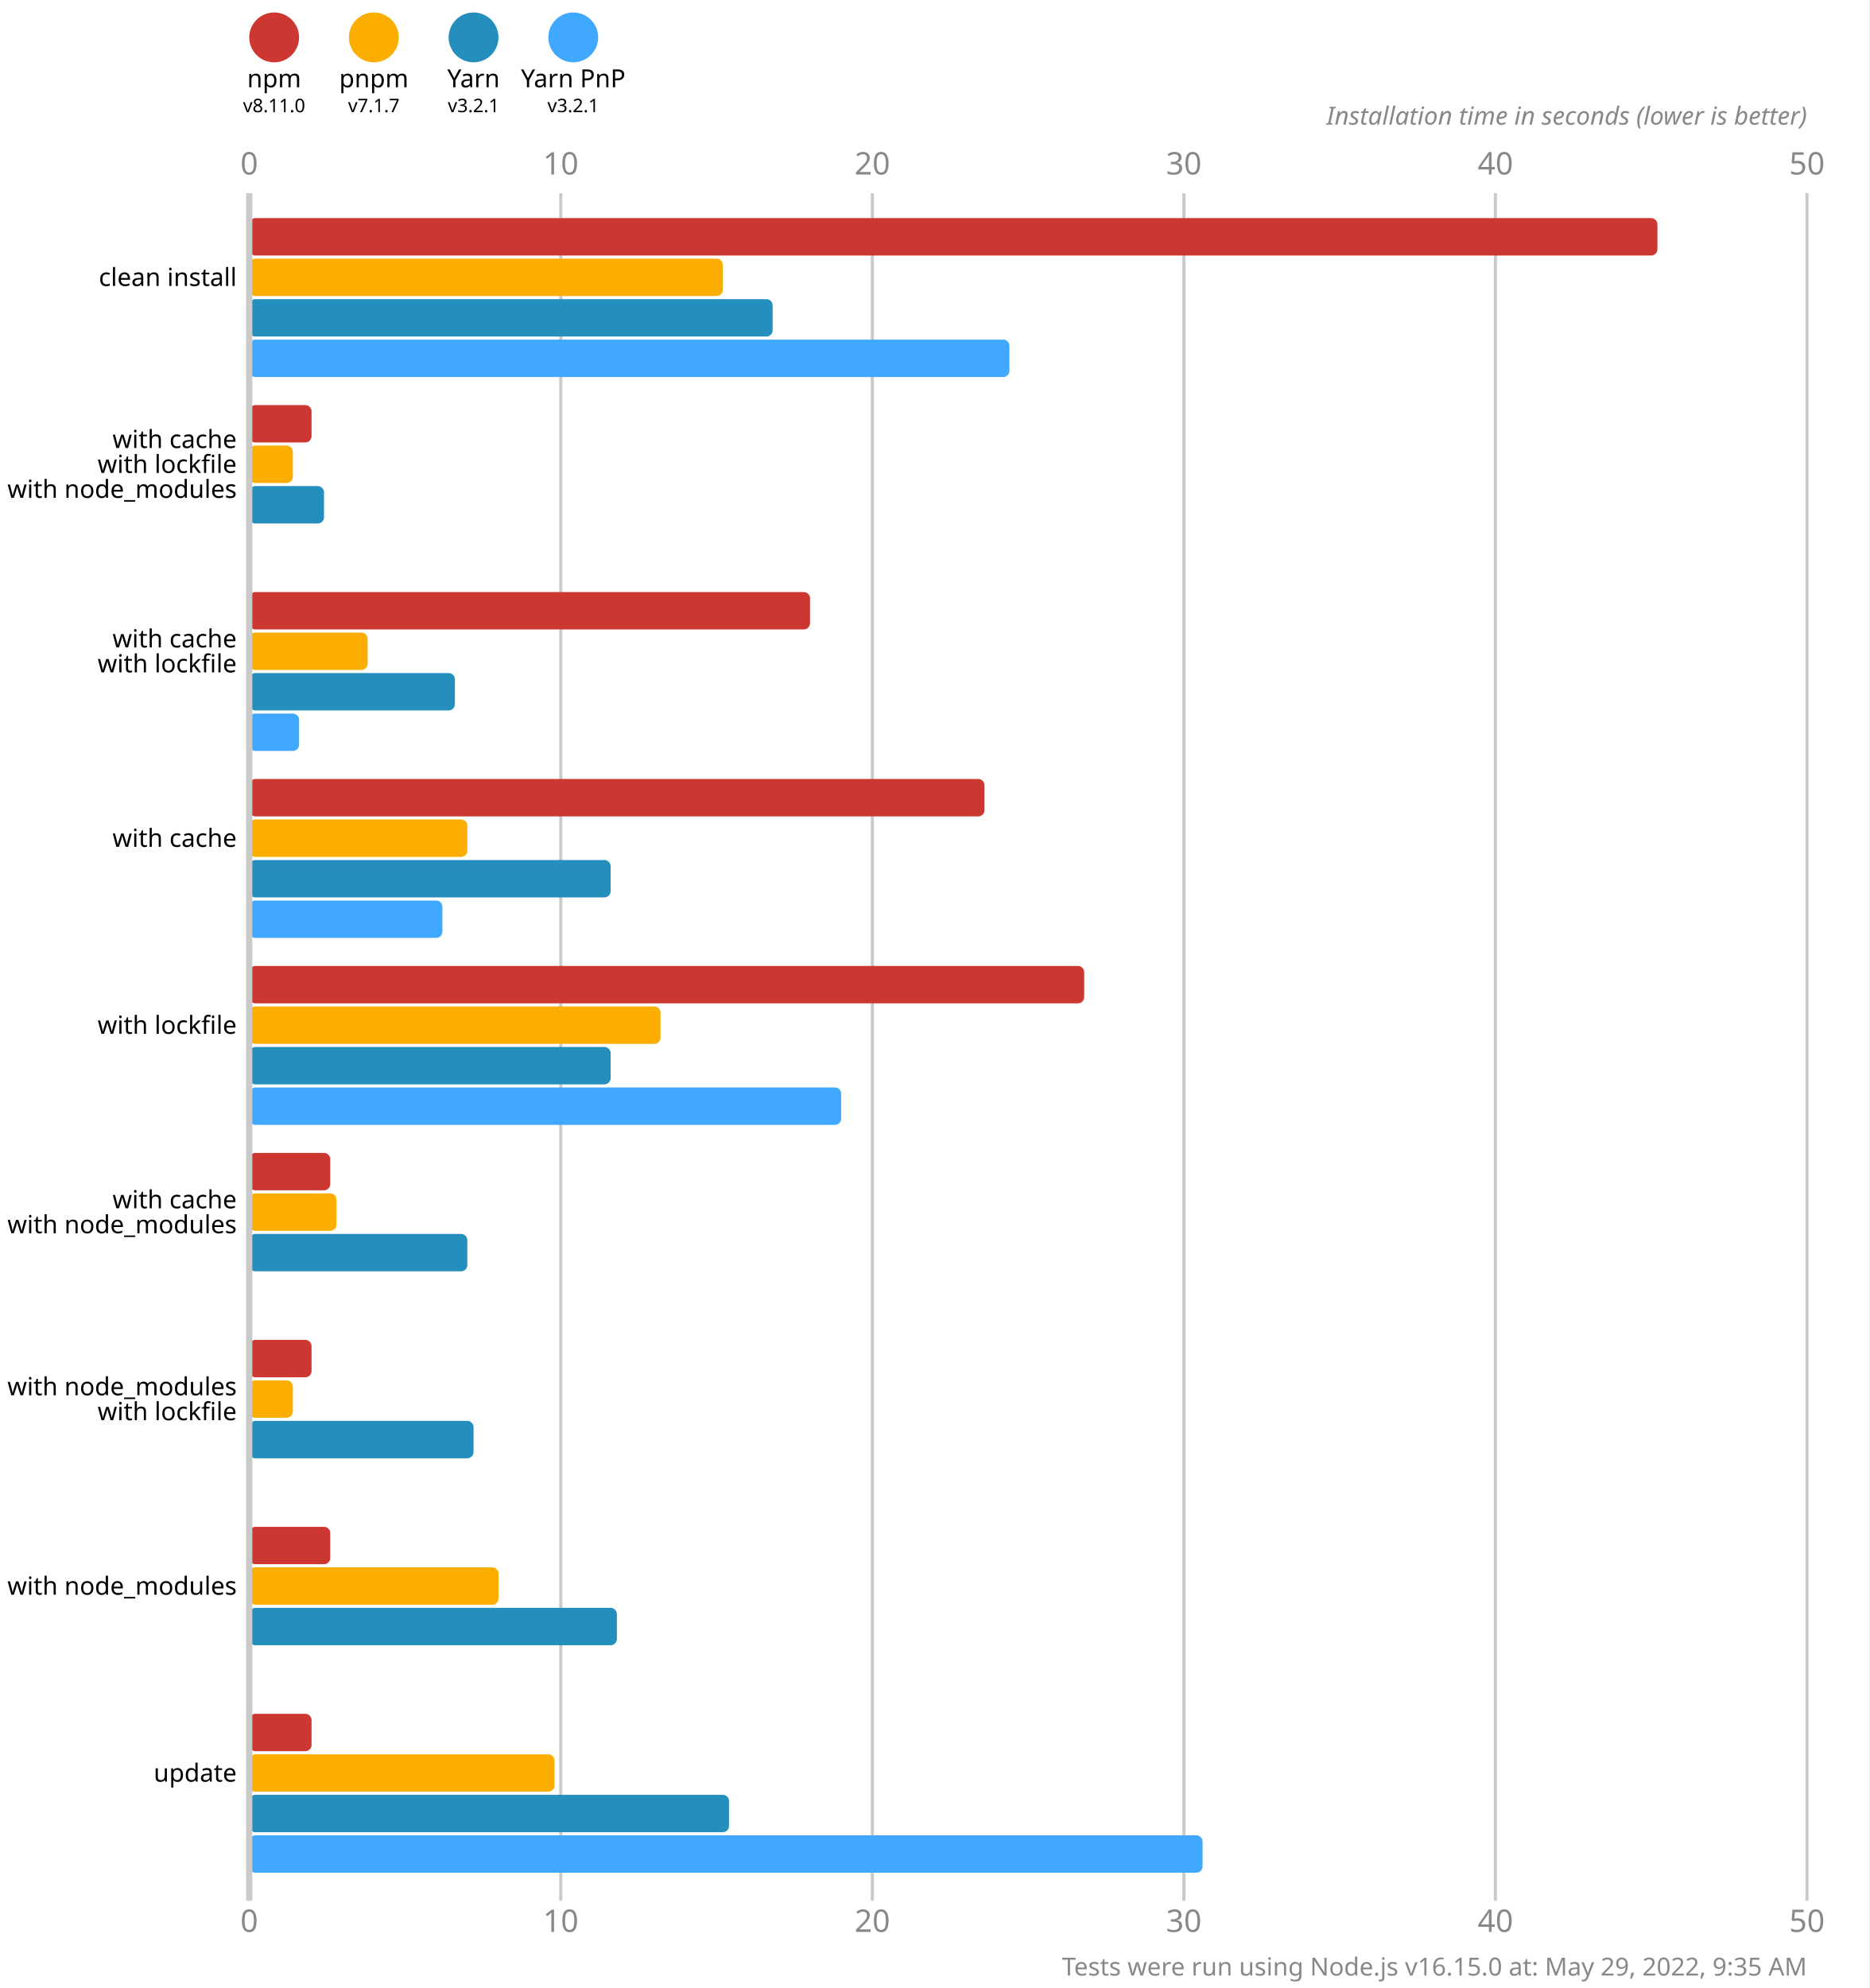
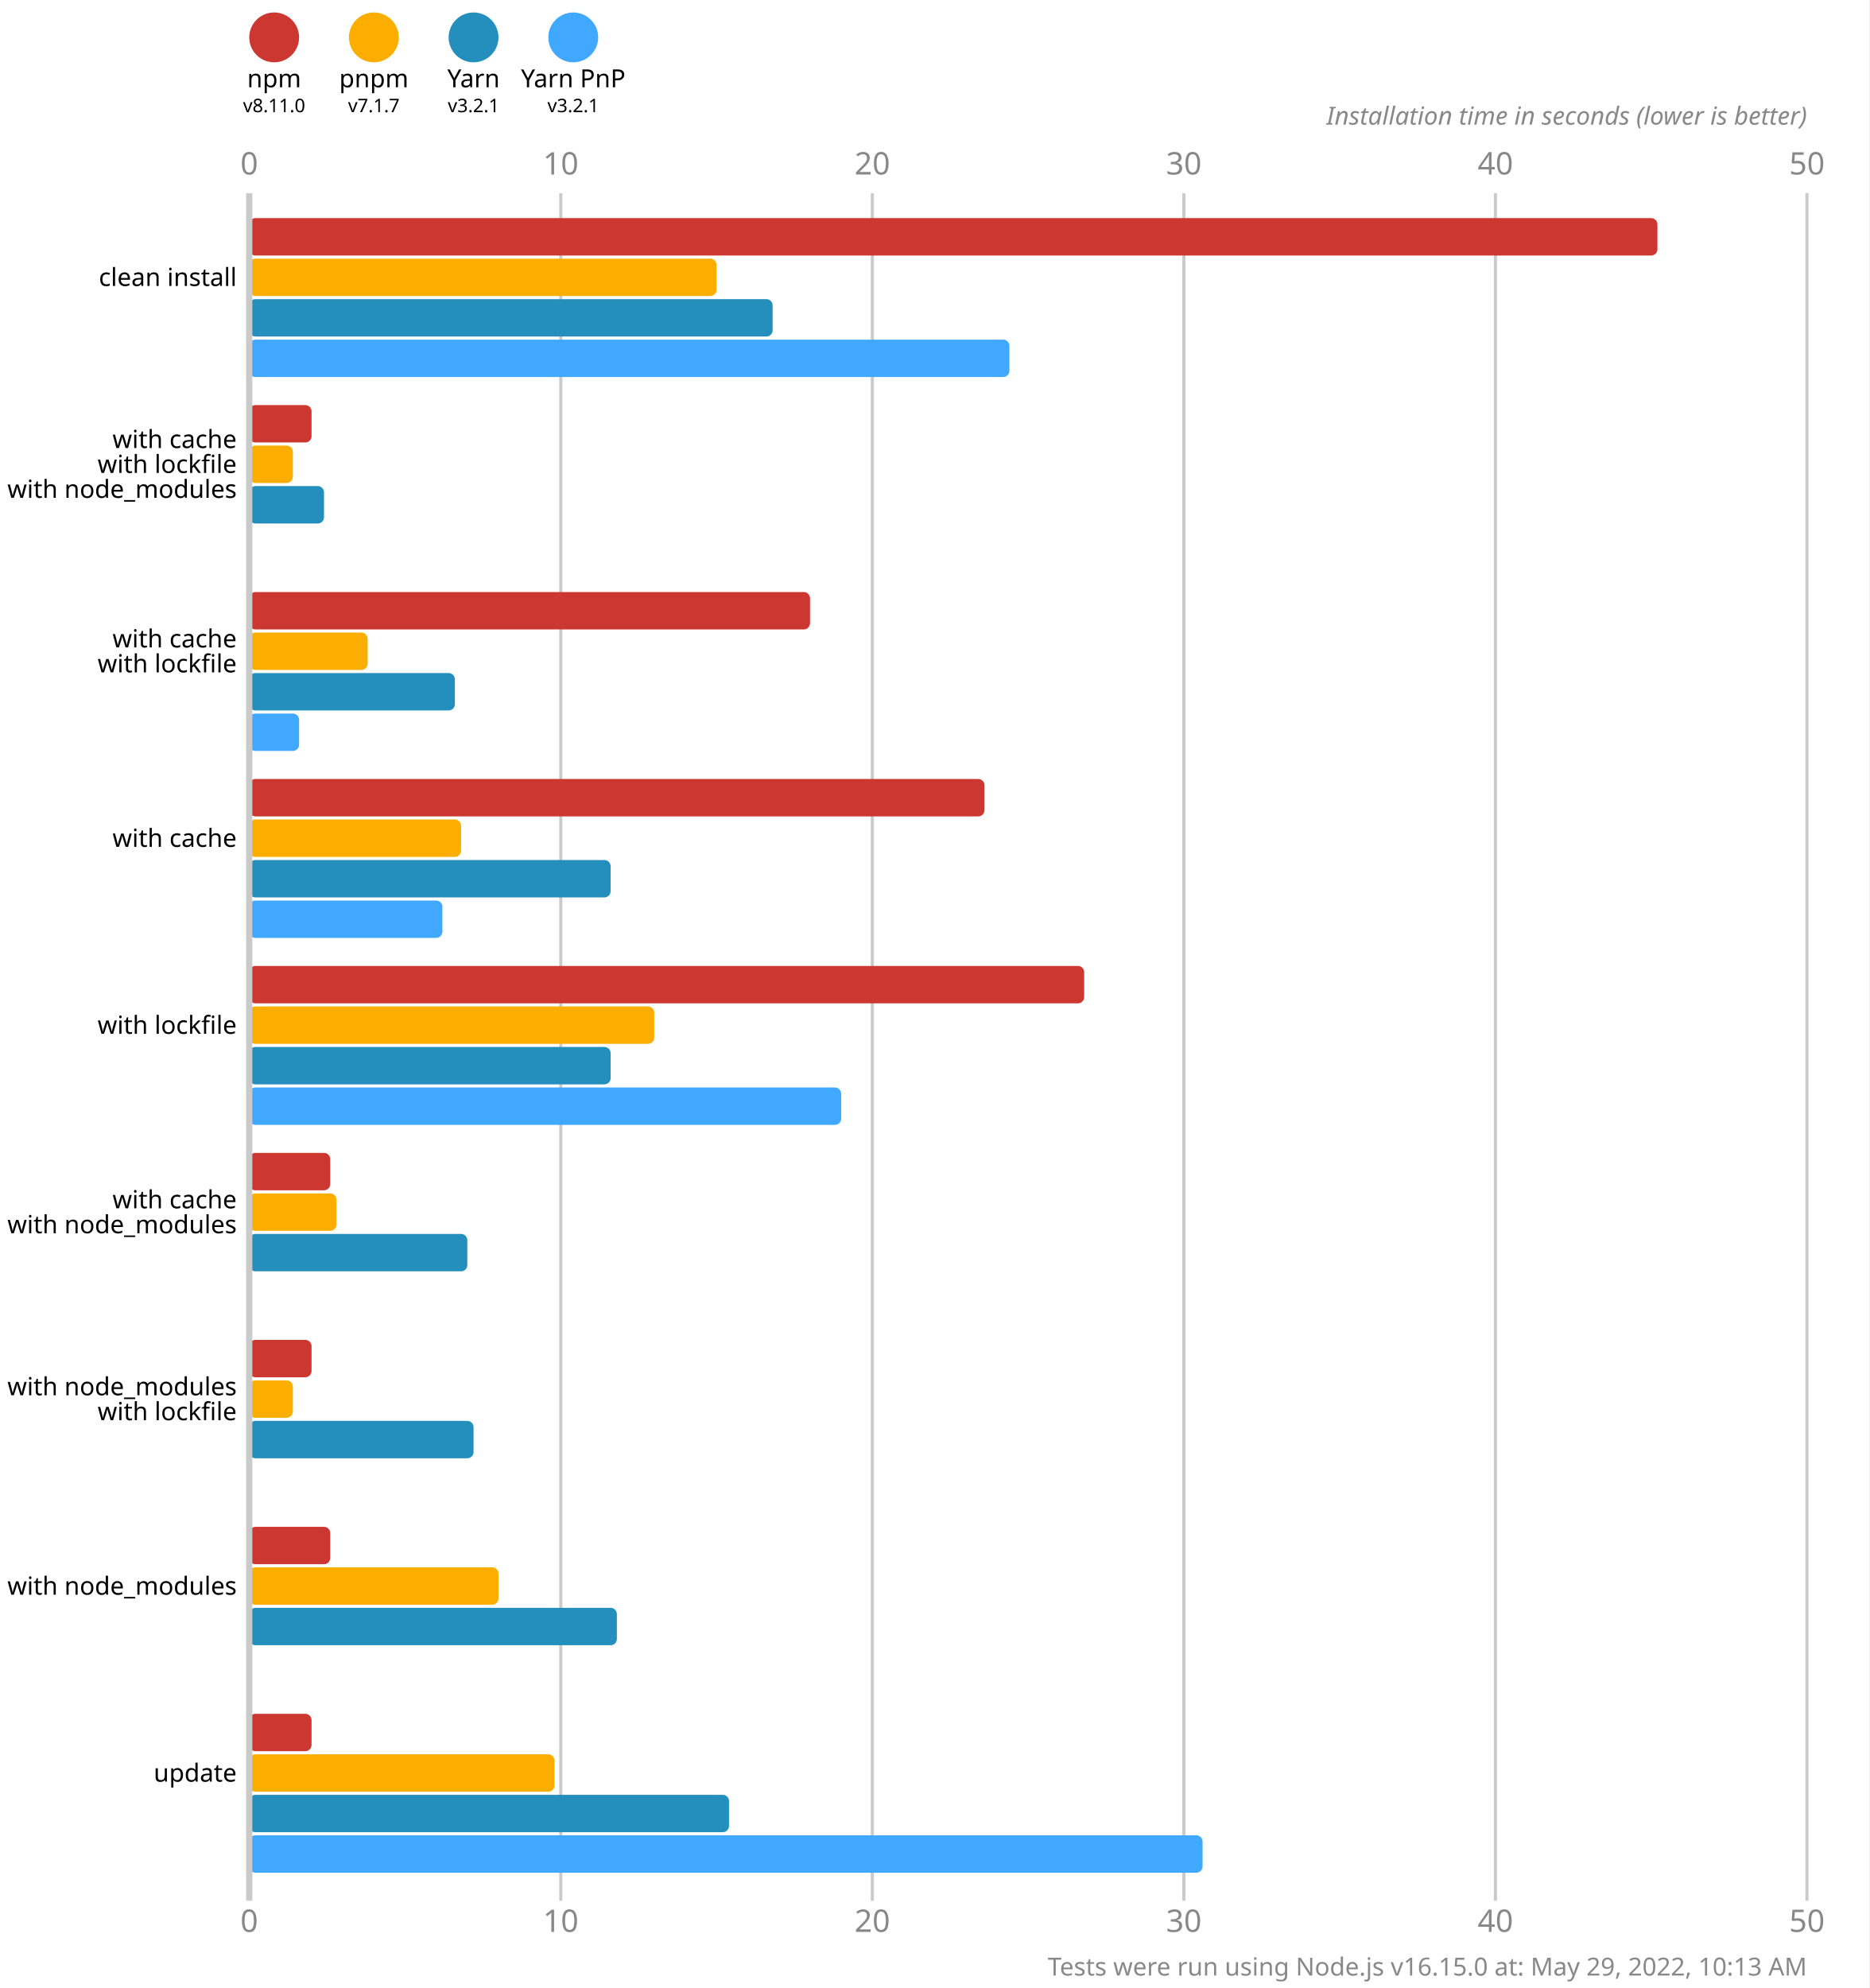
<svg xmlns="http://www.w3.org/2000/svg" version="1.1" viewBox="0 0 300 319">
  <style>
    .font { font-family: sans-serif; }
    .s3 { font-size: 3px; }
    .s4 { font-size: 4px; }
    .s5 { font-size: 5px; }
    .line { stroke: #cacaca; }
    .width { stroke-width: 0.5; }
    .text { fill: #888; }
  </style>
  <rect x="0" y="0" width="300" height="319" fill="#fff" />
  <circle cx="44" cy="6" r="4" fill="#cd3731" />
  <text x="44" y="14" class="font s4" text-anchor="middle">npm</text>
  <text x="44" y="18" class="font s3" text-anchor="middle">v8.11.0</text>
  <circle cx="60" cy="6" r="4" fill="#fbae00" />
  <text x="60" y="14" class="font s4" text-anchor="middle">pnpm</text>
  <text x="60" y="18" class="font s3" text-anchor="middle">v7.1.7</text>
  <circle cx="76" cy="6" r="4" fill="#248ebd" />
  <text x="76" y="14" class="font s4" text-anchor="middle">Yarn</text>
  <text x="76" y="18" class="font s3" text-anchor="middle">v3.2.1</text>
  <circle cx="92" cy="6" r="4" fill="#40a9ff" />
  <text x="92" y="14" class="font s4" text-anchor="middle">Yarn PnP</text>
  <text x="92" y="18" class="font s3" text-anchor="middle">v3.2.1</text>
  <text x="40" y="28" class="font s5 text" text-anchor="middle">0</text>
  <text x="40" y="310" class="font s5 text" text-anchor="middle">0</text>
  <line x1="90" y1="31" x2="90" y2="305" class="line width" />
  <text x="90" y="28" class="font s5 text" text-anchor="middle">10</text>
  <text x="90" y="310" class="font s5 text" text-anchor="middle">10</text>
  <line x1="140" y1="31" x2="140" y2="305" class="line width" />
  <text x="140" y="28" class="font s5 text" text-anchor="middle">20</text>
  <text x="140" y="310" class="font s5 text" text-anchor="middle">20</text>
  <line x1="190" y1="31" x2="190" y2="305" class="line width" />
  <text x="190" y="28" class="font s5 text" text-anchor="middle">30</text>
  <text x="190" y="310" class="font s5 text" text-anchor="middle">30</text>
  <line x1="240" y1="31" x2="240" y2="305" class="line width" />
  <text x="240" y="28" class="font s5 text" text-anchor="middle">40</text>
  <text x="240" y="310" class="font s5 text" text-anchor="middle">40</text>
  <line x1="290" y1="31" x2="290" y2="305" class="line width" />
  <text x="290" y="28" class="font s5 text" text-anchor="middle">50</text>
  <text x="290" y="310" class="font s5 text" text-anchor="middle">50</text>
  <text x="290" y="20" class="font s4 text" font-style="italic" text-anchor="end">Installation time in seconds (lower is better)</text>
  <rect x="40" y="35" width="226" height="6" fill="#cd3731" rx="1" ry="1" />
-   <rect x="40" y="41.5" width="76" height="6" fill="#fbae00" rx="1" ry="1" />
+   <rect x="40" y="41.5" width="75" height="6" fill="#fbae00" rx="1" ry="1" />
  <rect x="40" y="48" width="84" height="6" fill="#248ebd" rx="1" ry="1" />
  <rect x="40" y="54.5" width="122" height="6" fill="#40a9ff" rx="1" ry="1" />
  <rect x="40" y="65" width="10" height="6" fill="#cd3731" rx="1" ry="1" />
  <rect x="40" y="71.5" width="7" height="6" fill="#fbae00" rx="1" ry="1" />
  <rect x="40" y="78" width="12" height="6" fill="#248ebd" rx="1" ry="1" />
  <rect x="40" y="84.5" width="0" height="6" fill="#40a9ff" rx="1" ry="1" />
  <rect x="40" y="95" width="90" height="6" fill="#cd3731" rx="1" ry="1" />
  <rect x="40" y="101.5" width="19" height="6" fill="#fbae00" rx="1" ry="1" />
  <rect x="40" y="108" width="33" height="6" fill="#248ebd" rx="1" ry="1" />
  <rect x="40" y="114.5" width="8" height="6" fill="#40a9ff" rx="1" ry="1" />
  <rect x="40" y="125" width="118" height="6" fill="#cd3731" rx="1" ry="1" />
-   <rect x="40" y="131.5" width="35" height="6" fill="#fbae00" rx="1" ry="1" />
+   <rect x="40" y="131.5" width="34" height="6" fill="#fbae00" rx="1" ry="1" />
  <rect x="40" y="138" width="58" height="6" fill="#248ebd" rx="1" ry="1" />
  <rect x="40" y="144.5" width="31" height="6" fill="#40a9ff" rx="1" ry="1" />
  <rect x="40" y="155" width="134" height="6" fill="#cd3731" rx="1" ry="1" />
-   <rect x="40" y="161.5" width="66" height="6" fill="#fbae00" rx="1" ry="1" />
+   <rect x="40" y="161.5" width="65" height="6" fill="#fbae00" rx="1" ry="1" />
  <rect x="40" y="168" width="58" height="6" fill="#248ebd" rx="1" ry="1" />
  <rect x="40" y="174.5" width="95" height="6" fill="#40a9ff" rx="1" ry="1" />
  <rect x="40" y="185" width="13" height="6" fill="#cd3731" rx="1" ry="1" />
  <rect x="40" y="191.5" width="14" height="6" fill="#fbae00" rx="1" ry="1" />
  <rect x="40" y="198" width="35" height="6" fill="#248ebd" rx="1" ry="1" />
  <rect x="40" y="204.5" width="0" height="6" fill="#40a9ff" rx="1" ry="1" />
  <rect x="40" y="215" width="10" height="6" fill="#cd3731" rx="1" ry="1" />
  <rect x="40" y="221.5" width="7" height="6" fill="#fbae00" rx="1" ry="1" />
  <rect x="40" y="228" width="36" height="6" fill="#248ebd" rx="1" ry="1" />
  <rect x="40" y="234.5" width="0" height="6" fill="#40a9ff" rx="1" ry="1" />
  <rect x="40" y="245" width="13" height="6" fill="#cd3731" rx="1" ry="1" />
  <rect x="40" y="251.5" width="40" height="6" fill="#fbae00" rx="1" ry="1" />
  <rect x="40" y="258" width="59" height="6" fill="#248ebd" rx="1" ry="1" />
  <rect x="40" y="264.5" width="0" height="6" fill="#40a9ff" rx="1" ry="1" />
  <rect x="40" y="275" width="10" height="6" fill="#cd3731" rx="1" ry="1" />
  <rect x="40" y="281.5" width="49" height="6" fill="#fbae00" rx="1" ry="1" />
  <rect x="40" y="288" width="77" height="6" fill="#248ebd" rx="1" ry="1" />
  <rect x="40" y="294.5" width="153" height="6" fill="#40a9ff" rx="1" ry="1" />
  <line x1="40" y1="31" x2="40" y2="305" class="line" />
  <text x="38" y="44.5" class="font s4" dominant-baseline="middle" text-anchor="end">clean install</text>
  <text x="38" y="70.5" class="font s4" dominant-baseline="middle" text-anchor="end">with cache</text>
  <text x="38" y="74.5" class="font s4" dominant-baseline="middle" text-anchor="end">with lockfile</text>
  <text x="38" y="78.5" class="font s4" dominant-baseline="middle" text-anchor="end">with node_modules</text>
  <text x="38" y="102.5" class="font s4" dominant-baseline="middle" text-anchor="end">with cache</text>
  <text x="38" y="106.5" class="font s4" dominant-baseline="middle" text-anchor="end">with lockfile</text>
  <text x="38" y="134.5" class="font s4" dominant-baseline="middle" text-anchor="end">with cache</text>
  <text x="38" y="164.5" class="font s4" dominant-baseline="middle" text-anchor="end">with lockfile</text>
  <text x="38" y="192.5" class="font s4" dominant-baseline="middle" text-anchor="end">with cache</text>
  <text x="38" y="196.5" class="font s4" dominant-baseline="middle" text-anchor="end">with node_modules</text>
  <text x="38" y="222.5" class="font s4" dominant-baseline="middle" text-anchor="end">with node_modules</text>
  <text x="38" y="226.5" class="font s4" dominant-baseline="middle" text-anchor="end">with lockfile</text>
  <text x="38" y="254.5" class="font s4" dominant-baseline="middle" text-anchor="end">with node_modules</text>
  <text x="38" y="284.5" class="font s4" dominant-baseline="middle" text-anchor="end">update</text>
-   <text x="290" y="317" class="font s4 text" text-anchor="end">Tests were run using Node.js v16.15.0 at: May 29, 2022, 9:35 AM</text>
+   <text x="290" y="317" class="font s4 text" text-anchor="end">Tests were run using Node.js v16.15.0 at: May 29, 2022, 10:13 AM</text>
</svg>
